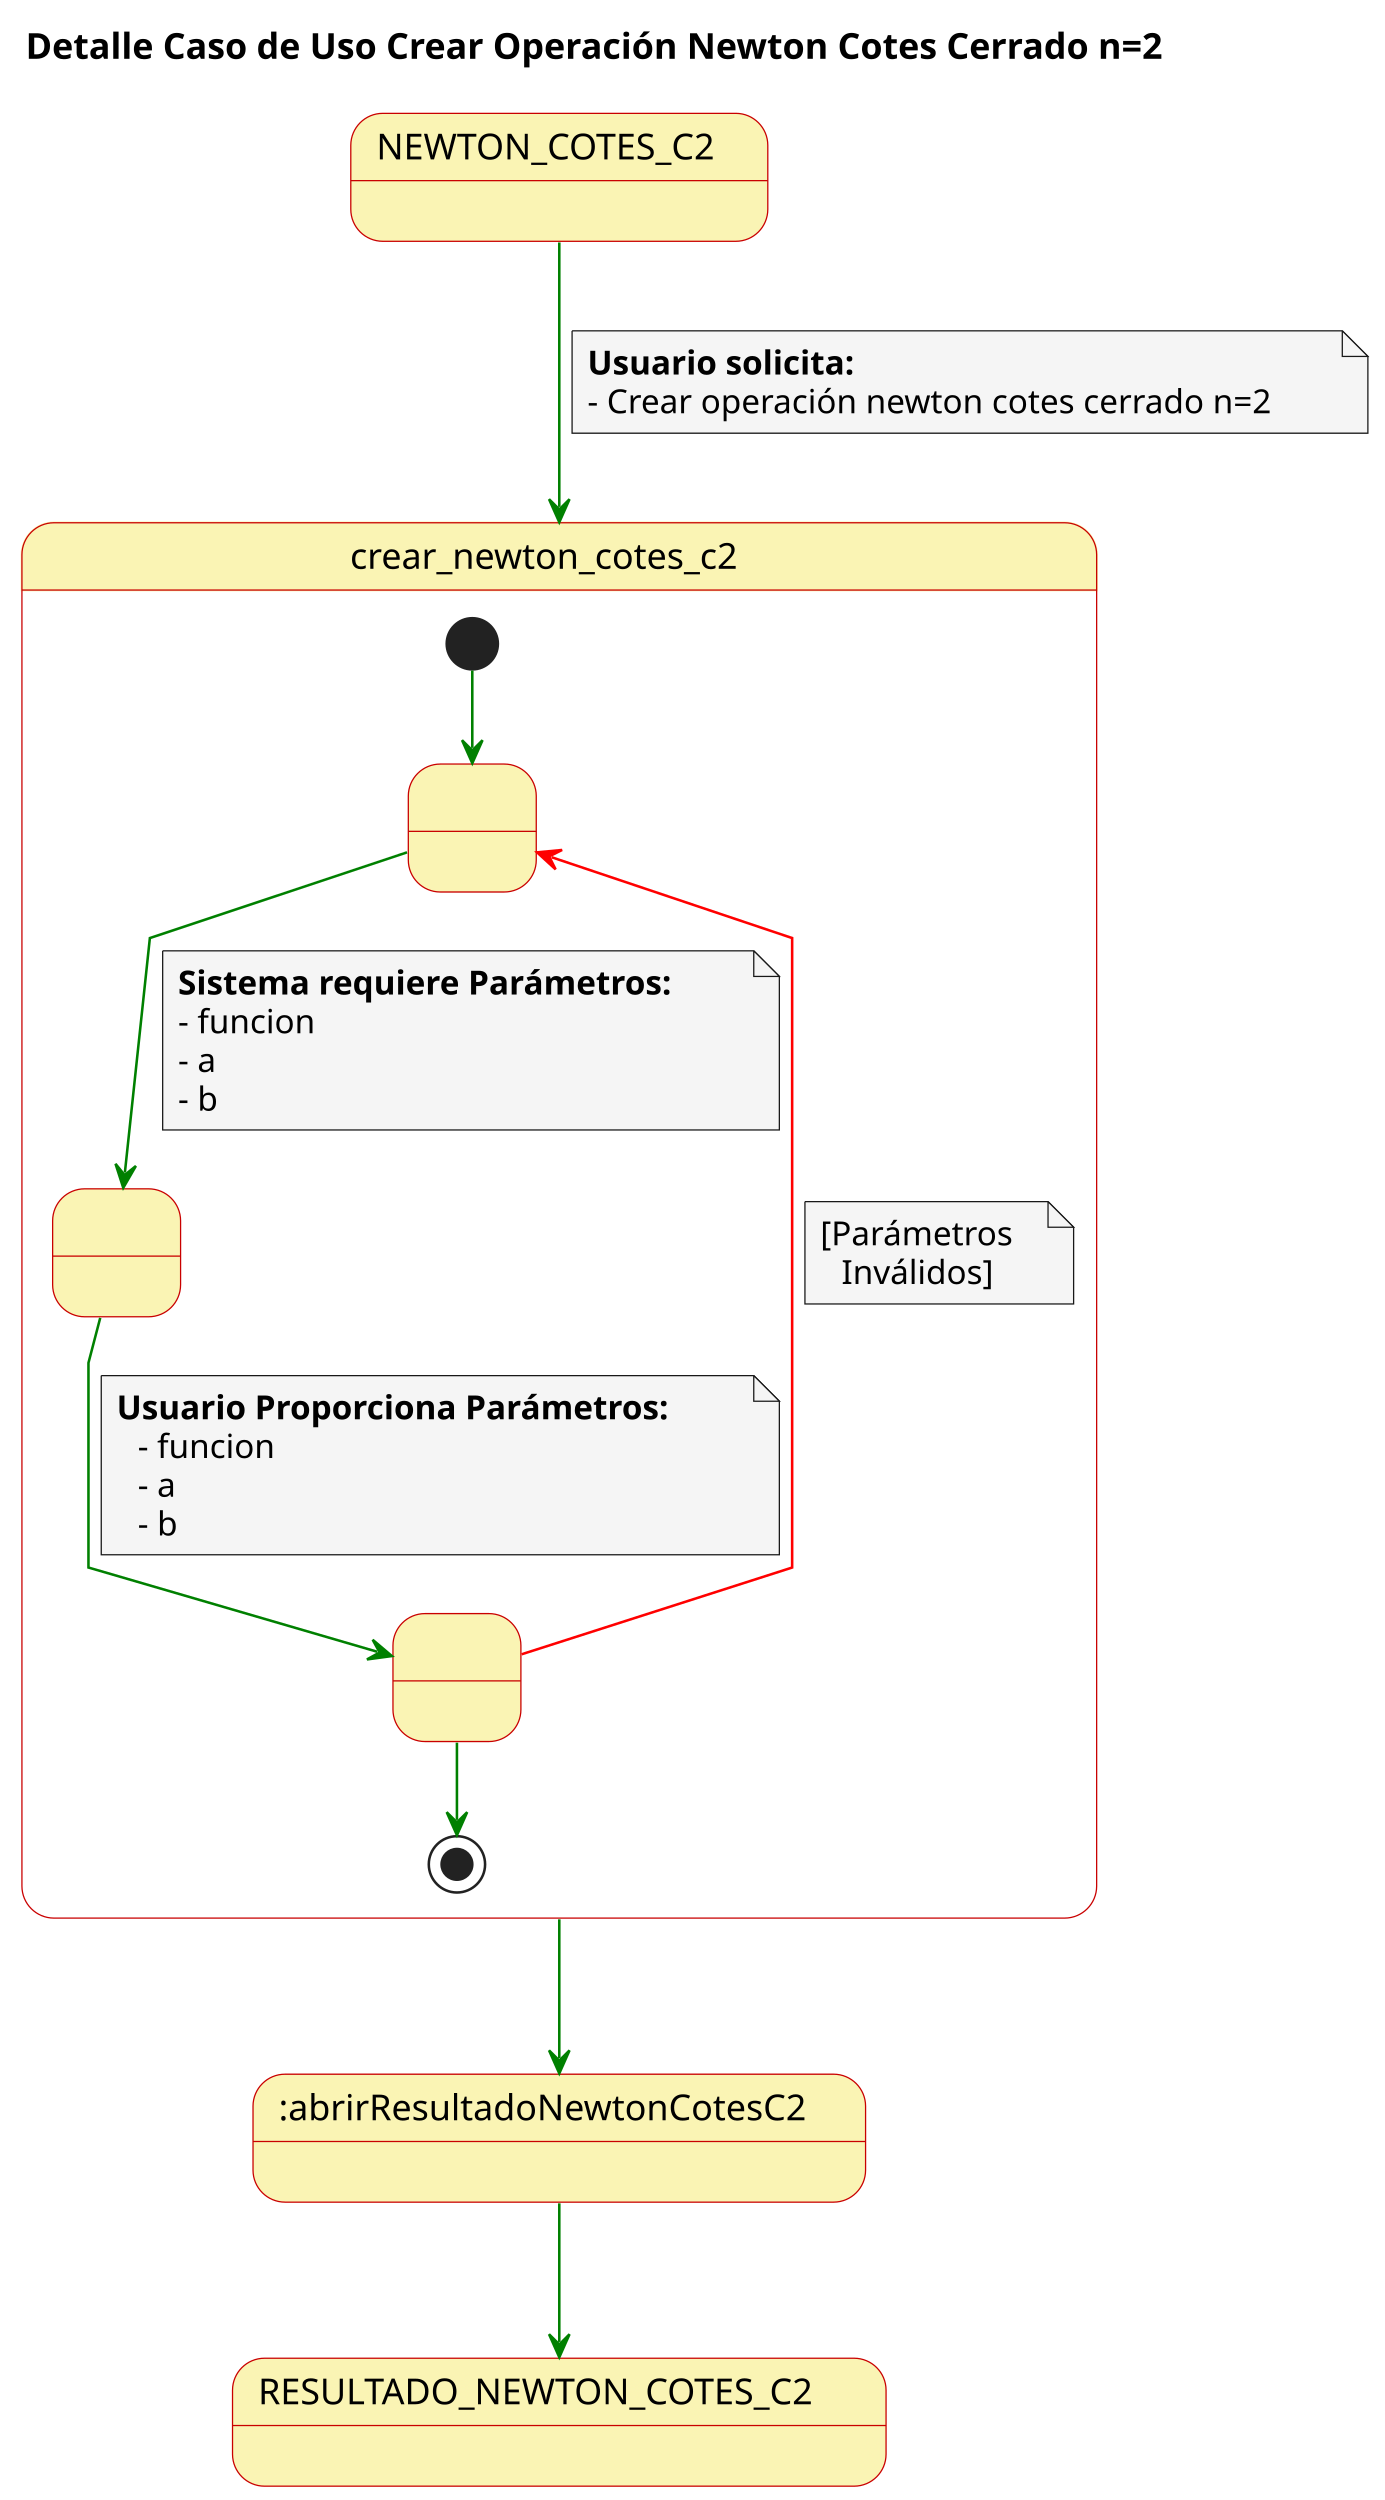
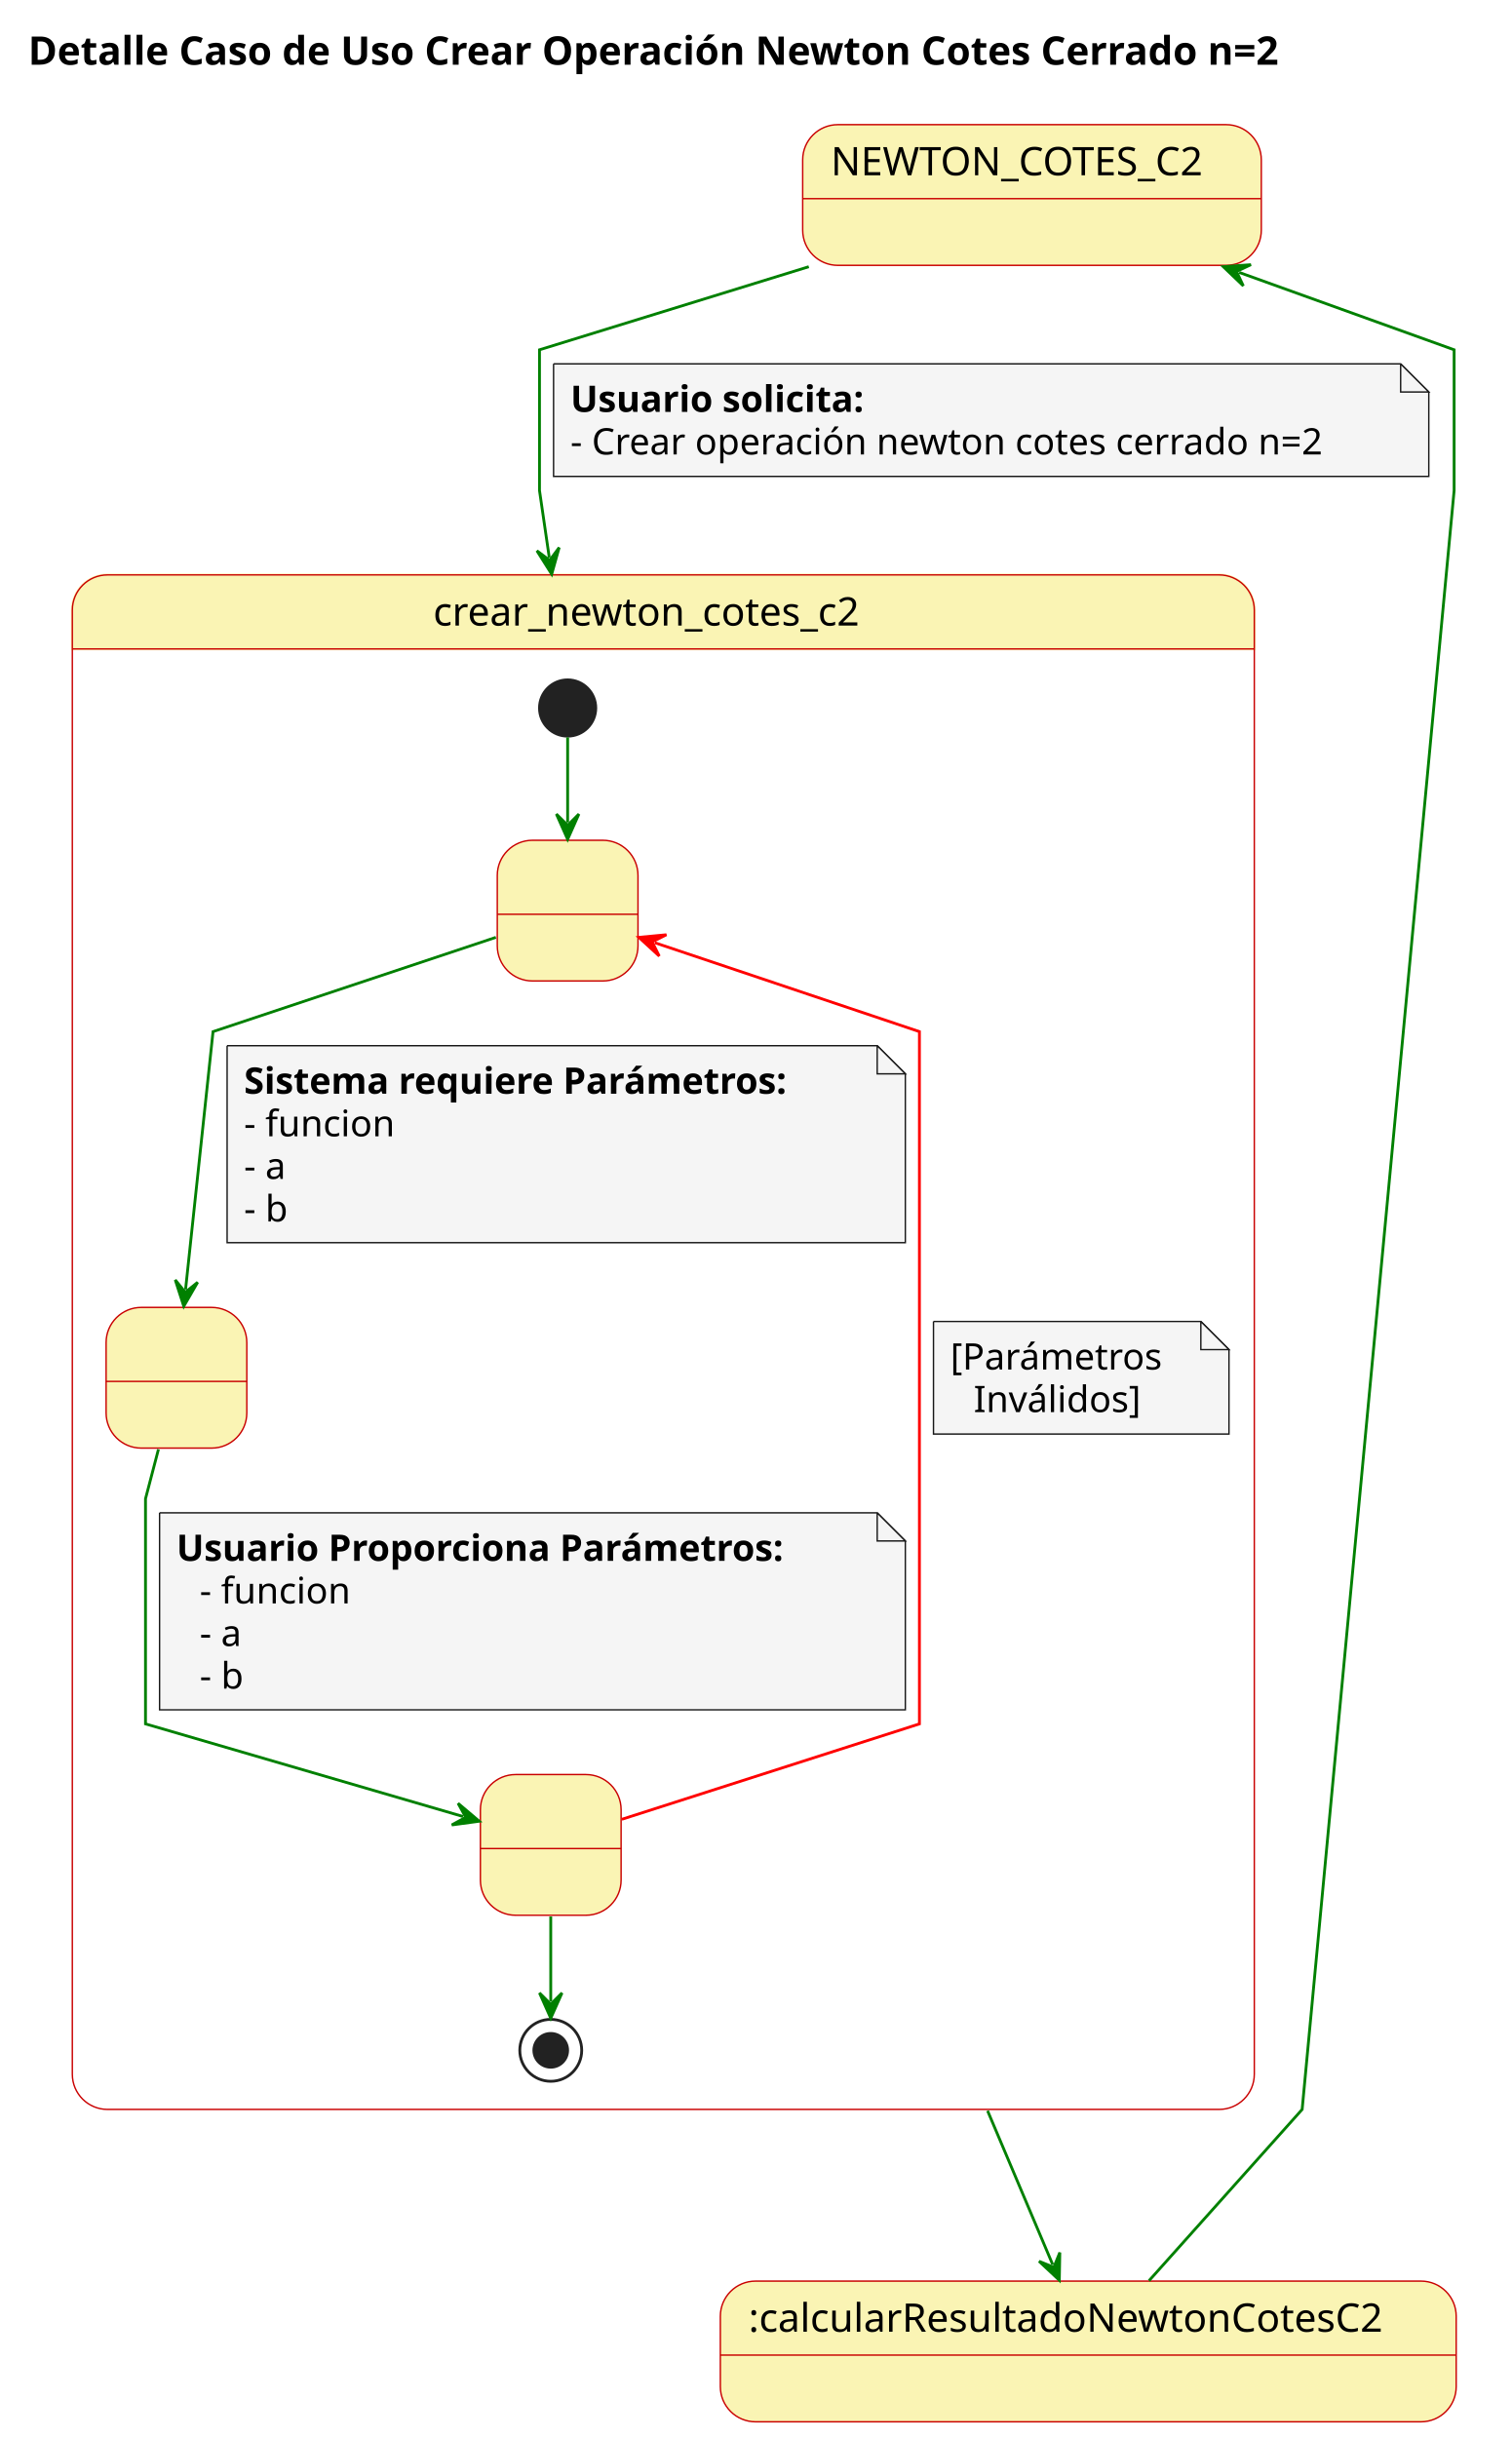
- <svg xmlns="http://www.w3.org/2000/svg" contentStyleType="text/css" data-diagram-type="STATE" height="977px" preserveAspectRatio="none" style="width:541px;height:977px;background:#FFFFFF;" version="1.1" viewBox="0 0 541 977" width="541px" zoomAndPan="magnify">
+ <svg xmlns="http://www.w3.org/2000/svg" contentStyleType="text/css" data-diagram-type="STATE" height="866px" preserveAspectRatio="none" style="width:537px;height:866px;background:#FFFFFF;" version="1.1" viewBox="0 0 537 866" width="537px" zoomAndPan="magnify">
  <defs />
  <g>
-     <g class="title" data-source-line="12">
+     <g class="title" data-source-line="14">
      <text fill="#000000" font-family="sans-serif" font-size="14" font-weight="bold" lengthAdjust="spacing" textLength="509.141" x="10" y="22.995">Detalle Caso de Uso Crear Operación Newton Cotes Cerrado n=2</text>
    </g>
-     <path d="M21.07,204.297 L416.07,204.297 A12.5,12.5 0 0 1 428.57,216.797 L428.57,230.594 L8.57,230.594 L8.57,216.797 A12.5,12.5 0 0 1 21.07,204.297" fill="#FAF4B4" style="stroke:#FAF4B4;stroke-width:1;" />
-     <rect fill="none" height="545.297" rx="12.5" ry="12.5" style="stroke:#C90000;stroke-width:0.5;" width="420" x="8.57" y="204.297" />
-     <line style="stroke:#C90000;stroke-width:0.5;" x1="8.57" x2="428.57" y1="230.594" y2="230.594" />
-     <text fill="#000000" font-family="sans-serif" font-size="14" lengthAdjust="spacing" textLength="163.529" x="136.806" y="222.292">crear_newton_cotes_c2</text>
+     <g id="NEWTON_COTES_C2">
+       <rect fill="#FAF4B4" height="50" rx="12.5" ry="12.5" style="stroke:#C90000;stroke-width:0.5;" width="162.967" x="285.221" y="44.297" />
+       <line style="stroke:#C90000;stroke-width:0.5;" x1="285.221" x2="448.187" y1="70.594" y2="70.594" />
+       <text fill="#000000" font-family="sans-serif" font-size="14" lengthAdjust="spacing" textLength="142.967" x="295.221" y="62.292">NEWTON_COTES_C2</text>
+     </g>
+     <path d="M38.201,204.297 L433.201,204.297 A12.5,12.5 0 0 1 445.701,216.797 L445.701,230.594 L25.701,230.594 L25.701,216.797 A12.5,12.5 0 0 1 38.201,204.297" fill="#FAF4B4" style="stroke:#FAF4B4;stroke-width:1;" />
+     <rect fill="none" height="545.297" rx="12.5" ry="12.5" style="stroke:#C90000;stroke-width:0.5;" width="420" x="25.701" y="204.297" />
+     <line style="stroke:#C90000;stroke-width:0.5;" x1="25.701" x2="445.701" y1="230.594" y2="230.594" />
+     <text fill="#000000" font-family="sans-serif" font-size="14" lengthAdjust="spacing" textLength="163.529" x="153.936" y="222.292">crear_newton_cotes_c2</text>
    <g id="crear_newton_cotes_c2.1">
-       <rect fill="#FAF4B4" height="50" rx="12.5" ry="12.5" style="stroke:#C90000;stroke-width:0.5;" width="50" x="159.57" y="298.594" />
-       <line style="stroke:#C90000;stroke-width:0.5;" x1="159.57" x2="209.57" y1="324.891" y2="324.891" />
-       <text fill="#000000" font-family="sans-serif" font-size="14" lengthAdjust="spacing" textLength="4.45" x="182.345" y="316.589"> </text>
+       <rect fill="#FAF4B4" height="50" rx="12.5" ry="12.5" style="stroke:#C90000;stroke-width:0.5;" width="50" x="176.701" y="298.594" />
+       <line style="stroke:#C90000;stroke-width:0.5;" x1="176.701" x2="226.701" y1="324.891" y2="324.891" />
+       <text fill="#000000" font-family="sans-serif" font-size="14" lengthAdjust="spacing" textLength="4.45" x="199.476" y="316.589"> </text>
    </g>
    <g id="crear_newton_cotes_c2.2">
-       <rect fill="#FAF4B4" height="50" rx="12.5" ry="12.5" style="stroke:#C90000;stroke-width:0.5;" width="50" x="20.57" y="464.594" />
-       <line style="stroke:#C90000;stroke-width:0.5;" x1="20.57" x2="70.57" y1="490.891" y2="490.891" />
-       <text fill="#000000" font-family="sans-serif" font-size="14" lengthAdjust="spacing" textLength="4.45" x="43.345" y="482.589"> </text>
+       <rect fill="#FAF4B4" height="50" rx="12.5" ry="12.5" style="stroke:#C90000;stroke-width:0.5;" width="50" x="37.701" y="464.594" />
+       <line style="stroke:#C90000;stroke-width:0.5;" x1="37.701" x2="87.701" y1="490.891" y2="490.891" />
+       <text fill="#000000" font-family="sans-serif" font-size="14" lengthAdjust="spacing" textLength="4.45" x="60.475" y="482.589"> </text>
    </g>
    <g id="crear_newton_cotes_c2.3">
-       <rect fill="#FAF4B4" height="50" rx="12.5" ry="12.5" style="stroke:#C90000;stroke-width:0.5;" width="50" x="153.57" y="630.594" />
-       <line style="stroke:#C90000;stroke-width:0.5;" x1="153.57" x2="203.57" y1="656.891" y2="656.891" />
-       <text fill="#000000" font-family="sans-serif" font-size="14" lengthAdjust="spacing" textLength="4.45" x="176.345" y="648.589"> </text>
+       <rect fill="#FAF4B4" height="50" rx="12.5" ry="12.5" style="stroke:#C90000;stroke-width:0.5;" width="50" x="170.701" y="630.594" />
+       <line style="stroke:#C90000;stroke-width:0.5;" x1="170.701" x2="220.701" y1="656.891" y2="656.891" />
+       <text fill="#000000" font-family="sans-serif" font-size="14" lengthAdjust="spacing" textLength="4.45" x="193.476" y="648.589"> </text>
    </g>
-     <ellipse cx="184.57" cy="251.594" fill="#222222" rx="10" ry="10" style="stroke:#222222;stroke-width:1;" />
-     <ellipse cx="178.57" cy="728.594" fill="none" rx="11" ry="11" style="stroke:#222222;stroke-width:1;" />
-     <ellipse cx="178.57" cy="728.594" fill="#222222" rx="6" ry="6" style="stroke:#222222;stroke-width:1;" />
-     <g class="link" data-entity-1="*start*crear_newton_cotes_c2" data-entity-2="1" data-source-line="26" data-uid="lnk5" id="link_*start*crear_newton_cotes_c2_1">
-       <path d="M184.57,262.034 C184.57,271.294 184.57,279.784 184.57,292.274" fill="none" id="*start*crear_newton_cotes_c2-to-1" style="stroke:#008000;stroke-width:1;" />
-       <polygon fill="#008000" points="184.57,298.274,188.57,289.274,184.57,293.274,180.57,289.274,184.57,298.274" style="stroke:#008000;stroke-width:1;" />
+     <ellipse cx="201.701" cy="251.594" fill="#222222" rx="10" ry="10" style="stroke:#222222;stroke-width:1;" />
+     <ellipse cx="195.701" cy="728.594" fill="none" rx="11" ry="11" style="stroke:#222222;stroke-width:1;" />
+     <ellipse cx="195.701" cy="728.594" fill="#222222" rx="6" ry="6" style="stroke:#222222;stroke-width:1;" />
+     <g class="link" data-entity-1="*start*crear_newton_cotes_c2" data-entity-2="1" data-source-line="29" data-uid="lnk4" id="link_*start*crear_newton_cotes_c2_1">
+       <path d="M201.701,262.034 C201.701,271.294 201.701,279.784 201.701,292.274" fill="none" id="*start*crear_newton_cotes_c2-to-1" style="stroke:#008000;stroke-width:1;" />
+       <polygon fill="#008000" points="201.701,298.274,205.701,289.274,201.701,293.274,197.701,289.274,201.701,298.274" style="stroke:#008000;stroke-width:1;" />
    </g>
-     <g class="link" data-entity-1="1" data-entity-2="2" data-source-line="27" data-uid="lnk6" id="link_1_2">
-       <path d="M159.07,333.094 C122.25,345.364 58.57,366.594 58.57,366.594 C58.57,366.594 52.596,422.627 48.806,458.228" fill="none" id="1-to-2" style="stroke:#008000;stroke-width:1;" />
-       <polygon fill="#008000" points="48.17,464.194,53.101,455.668,48.7,459.222,45.146,454.821,48.17,464.194" style="stroke:#008000;stroke-width:1;" />
-       <path d="M63.57,371.594 L63.57,441.594 L304.57,441.594 L304.57,381.594 L294.57,371.594 L63.57,371.594" fill="#F5F5F5" style="stroke:#181818;stroke-width:0.5;" />
-       <path d="M294.57,371.594 L294.57,381.594 L304.57,381.594 L294.57,371.594" fill="#F5F5F5" style="stroke:#181818;stroke-width:0.5;" />
-       <text fill="#000000" font-family="sans-serif" font-size="13" font-weight="bold" lengthAdjust="spacing" textLength="220.587" x="69.57" y="388.661">Sistema requiere Parámetros:</text>
-       <text fill="#000000" font-family="sans-serif" font-size="13" lengthAdjust="spacing" textLength="56.831" x="69.57" y="403.793">- funcion</text>
-       <text fill="#000000" font-family="sans-serif" font-size="13" lengthAdjust="spacing" textLength="16.79" x="69.57" y="418.926">- a</text>
-       <text fill="#000000" font-family="sans-serif" font-size="13" lengthAdjust="spacing" textLength="17.075" x="69.57" y="434.059">- b</text>
+     <g class="link" data-entity-1="1" data-entity-2="2" data-source-line="30" data-uid="lnk5" id="link_1_2">
+       <path d="M176.201,333.094 C139.381,345.364 75.701,366.594 75.701,366.594 C75.701,366.594 69.726,422.627 65.936,458.228" fill="none" id="1-to-2" style="stroke:#008000;stroke-width:1;" />
+       <polygon fill="#008000" points="65.301,464.194,70.231,455.668,65.83,459.222,62.276,454.821,65.301,464.194" style="stroke:#008000;stroke-width:1;" />
+       <path d="M80.701,371.594 L80.701,441.594 L321.701,441.594 L321.701,381.594 L311.701,371.594 L80.701,371.594" fill="#F5F5F5" style="stroke:#181818;stroke-width:0.5;" />
+       <path d="M311.701,371.594 L311.701,381.594 L321.701,381.594 L311.701,371.594" fill="#F5F5F5" style="stroke:#181818;stroke-width:0.5;" />
+       <text fill="#000000" font-family="sans-serif" font-size="13" font-weight="bold" lengthAdjust="spacing" textLength="220.587" x="86.701" y="388.661">Sistema requiere Parámetros:</text>
+       <text fill="#000000" font-family="sans-serif" font-size="13" lengthAdjust="spacing" textLength="56.831" x="86.701" y="403.793">- funcion</text>
+       <text fill="#000000" font-family="sans-serif" font-size="13" lengthAdjust="spacing" textLength="16.79" x="86.701" y="418.926">- a</text>
+       <text fill="#000000" font-family="sans-serif" font-size="13" lengthAdjust="spacing" textLength="17.075" x="86.701" y="434.059">- b</text>
    </g>
-     <g class="link" data-entity-1="2" data-entity-2="3" data-source-line="34" data-uid="lnk7" id="link_2_3">
-       <path d="M39.17,515.024 C36.75,524.264 34.57,532.594 34.57,532.594 C34.57,532.594 34.57,612.594 34.57,612.594 C34.57,612.594 106.06,633.443 147.4,645.503" fill="none" id="2-to-3" style="stroke:#008000;stroke-width:1;" />
-       <polygon fill="#008000" points="153.16,647.184,145.641,640.823,148.36,645.784,143.4,648.503,153.16,647.184" style="stroke:#008000;stroke-width:1;" />
-       <path d="M39.57,537.594 L39.57,607.594 L304.57,607.594 L304.57,547.594 L294.57,537.594 L39.57,537.594" fill="#F5F5F5" style="stroke:#181818;stroke-width:0.5;" />
-       <path d="M294.57,537.594 L294.57,547.594 L304.57,547.594 L294.57,537.594" fill="#F5F5F5" style="stroke:#181818;stroke-width:0.5;" />
-       <text fill="#000000" font-family="sans-serif" font-size="13" font-weight="bold" lengthAdjust="spacing" textLength="244.15" x="45.57" y="554.661">Usuario Proporciona Parámetros:</text>
-       <text fill="#000000" font-family="sans-serif" font-size="13" lengthAdjust="spacing" textLength="56.831" x="53.835" y="569.793">- funcion</text>
-       <text fill="#000000" font-family="sans-serif" font-size="13" lengthAdjust="spacing" textLength="16.79" x="53.835" y="584.926">- a</text>
-       <text fill="#000000" font-family="sans-serif" font-size="13" lengthAdjust="spacing" textLength="17.075" x="53.835" y="600.059">- b</text>
+     <g class="link" data-entity-1="2" data-entity-2="3" data-source-line="37" data-uid="lnk6" id="link_2_3">
+       <path d="M56.301,515.024 C53.881,524.264 51.701,532.594 51.701,532.594 C51.701,532.594 51.701,612.594 51.701,612.594 C51.701,612.594 123.191,633.443 164.531,645.503" fill="none" id="2-to-3" style="stroke:#008000;stroke-width:1;" />
+       <polygon fill="#008000" points="170.291,647.184,162.771,640.823,165.491,645.784,160.53,648.503,170.291,647.184" style="stroke:#008000;stroke-width:1;" />
+       <path d="M56.701,537.594 L56.701,607.594 L321.701,607.594 L321.701,547.594 L311.701,537.594 L56.701,537.594" fill="#F5F5F5" style="stroke:#181818;stroke-width:0.5;" />
+       <path d="M311.701,537.594 L311.701,547.594 L321.701,547.594 L311.701,537.594" fill="#F5F5F5" style="stroke:#181818;stroke-width:0.5;" />
+       <text fill="#000000" font-family="sans-serif" font-size="13" font-weight="bold" lengthAdjust="spacing" textLength="244.15" x="62.701" y="554.661">Usuario Proporciona Parámetros:</text>
+       <text fill="#000000" font-family="sans-serif" font-size="13" lengthAdjust="spacing" textLength="56.831" x="70.965" y="569.793">- funcion</text>
+       <text fill="#000000" font-family="sans-serif" font-size="13" lengthAdjust="spacing" textLength="16.79" x="70.965" y="584.926">- a</text>
+       <text fill="#000000" font-family="sans-serif" font-size="13" lengthAdjust="spacing" textLength="17.075" x="70.965" y="600.059">- b</text>
    </g>
-     <g class="link" data-entity-1="3" data-entity-2="1" data-source-line="41" data-uid="lnk8" id="link_3_1">
-       <path d="M203.83,646.494 C241.9,634.294 309.57,612.594 309.57,612.594 C309.57,612.594 309.57,366.594 309.57,366.594 C309.57,366.594 252.078,347.275 215.558,335.005" fill="none" id="3-to-1" style="stroke:#FF0000;stroke-width:1;" />
-       <polygon fill="#FF0000" points="209.87,333.094,217.128,339.752,214.61,334.686,219.676,332.168,209.87,333.094" style="stroke:#FF0000;stroke-width:1;" />
-       <path d="M314.57,469.594 L314.57,509.594 L419.57,509.594 L419.57,479.594 L409.57,469.594 L314.57,469.594" fill="#F5F5F5" style="stroke:#181818;stroke-width:0.5;" />
-       <path d="M409.57,469.594 L409.57,479.594 L419.57,479.594 L409.57,469.594" fill="#F5F5F5" style="stroke:#181818;stroke-width:0.5;" />
-       <text fill="#000000" font-family="sans-serif" font-size="13" lengthAdjust="spacing" textLength="80.019" x="320.57" y="486.661">[Parámetros</text>
-       <text fill="#000000" font-family="sans-serif" font-size="13" lengthAdjust="spacing" textLength="63.007" x="328.835" y="501.793">Inválidos]</text>
+     <g class="link" data-entity-1="3" data-entity-2="1" data-source-line="44" data-uid="lnk7" id="link_3_1">
+       <path d="M220.961,646.494 C259.031,634.294 326.701,612.594 326.701,612.594 C326.701,612.594 326.701,366.594 326.701,366.594 C326.701,366.594 269.208,347.275 232.688,335.005" fill="none" id="3-to-1" style="stroke:#FF0000;stroke-width:1;" />
+       <polygon fill="#FF0000" points="227.001,333.094,234.258,339.752,231.74,334.686,236.806,332.168,227.001,333.094" style="stroke:#FF0000;stroke-width:1;" />
+       <path d="M331.701,469.594 L331.701,509.594 L436.701,509.594 L436.701,479.594 L426.701,469.594 L331.701,469.594" fill="#F5F5F5" style="stroke:#181818;stroke-width:0.5;" />
+       <path d="M426.701,469.594 L426.701,479.594 L436.701,479.594 L426.701,469.594" fill="#F5F5F5" style="stroke:#181818;stroke-width:0.5;" />
+       <text fill="#000000" font-family="sans-serif" font-size="13" lengthAdjust="spacing" textLength="80.019" x="337.701" y="486.661">[Parámetros</text>
+       <text fill="#000000" font-family="sans-serif" font-size="13" lengthAdjust="spacing" textLength="63.007" x="345.965" y="501.793">Inválidos]</text>
    </g>
-     <g class="link" data-entity-1="3" data-entity-2="*end*crear_newton_cotes_c2" data-source-line="46" data-uid="lnk10" id="link_3_*end*crear_newton_cotes_c2">
-       <path d="M178.57,681.024 C178.57,693.384 178.57,701.724 178.57,711.194" fill="none" id="3-to-*end*crear_newton_cotes_c2" style="stroke:#008000;stroke-width:1;" />
-       <polygon fill="#008000" points="178.57,717.194,182.57,708.194,178.57,712.194,174.57,708.194,178.57,717.194" style="stroke:#008000;stroke-width:1;" />
+     <g class="link" data-entity-1="3" data-entity-2="*end*crear_newton_cotes_c2" data-source-line="49" data-uid="lnk9" id="link_3_*end*crear_newton_cotes_c2">
+       <path d="M195.701,681.024 C195.701,693.384 195.701,701.724 195.701,711.194" fill="none" id="3-to-*end*crear_newton_cotes_c2" style="stroke:#008000;stroke-width:1;" />
+       <polygon fill="#008000" points="195.701,717.194,199.701,708.194,195.701,712.194,191.701,708.194,195.701,717.194" style="stroke:#008000;stroke-width:1;" />
    </g>
-     <g id="NEWTON_COTES_C2">
-       <rect fill="#FAF4B4" height="50" rx="12.5" ry="12.5" style="stroke:#C90000;stroke-width:0.5;" width="162.967" x="137.09" y="44.297" />
-       <line style="stroke:#C90000;stroke-width:0.5;" x1="137.09" x2="300.057" y1="70.594" y2="70.594" />
-       <text fill="#000000" font-family="sans-serif" font-size="14" lengthAdjust="spacing" textLength="142.967" x="147.09" y="62.292">NEWTON_COTES_C2</text>
+     <g id=":calcularResultadoNewtonCotesC2">
+       <rect fill="#FAF4B4" height="50" rx="12.5" ry="12.5" style="stroke:#C90000;stroke-width:0.5;" width="261.479" x="255.961" y="810.597" />
+       <line style="stroke:#C90000;stroke-width:0.5;" x1="255.961" x2="517.44" y1="836.894" y2="836.894" />
+       <text fill="#000000" font-family="sans-serif" font-size="14" lengthAdjust="spacing" textLength="241.48" x="265.961" y="828.592">:calcularResultadoNewtonCotesC2</text>
    </g>
-     <g id=":abrirResultadoNewtonCotesC2">
-       <rect fill="#FAF4B4" height="50" rx="12.5" ry="12.5" style="stroke:#C90000;stroke-width:0.5;" width="239.386" x="98.88" y="810.597" />
-       <line style="stroke:#C90000;stroke-width:0.5;" x1="98.88" x2="338.266" y1="836.894" y2="836.894" />
-       <text fill="#000000" font-family="sans-serif" font-size="14" lengthAdjust="spacing" textLength="219.386" x="108.88" y="828.592">:abrirResultadoNewtonCotesC2</text>
+     <g class="link" data-entity-1="NEWTON_COTES_C2" data-entity-2="crear_newton_cotes_c2" data-source-line="18" data-uid="lnk2" id="link_NEWTON_COTES_C2_crear_newton_cotes_c2">
+       <path d="M287.391,94.777 C241.091,109.057 191.701,124.297 191.701,124.297 C191.701,124.297 191.701,174.297 191.701,174.297 C191.701,174.297 192.494,179.76 195.173,198.11" fill="none" id="NEWTON_COTES_C2-to-crear_newton_cotes_c2" style="stroke:#008000;stroke-width:1;" />
+       <polygon fill="#008000" points="196.041,204.047,198.698,194.563,195.318,199.099,190.782,195.719,196.041,204.047" style="stroke:#008000;stroke-width:1;" />
+       <path d="M196.701,129.297 L196.701,169.297 L507.701,169.297 L507.701,139.297 L497.701,129.297 L196.701,129.297" fill="#F5F5F5" style="stroke:#181818;stroke-width:0.5;" />
+       <path d="M497.701,129.297 L497.701,139.297 L507.701,139.297 L497.701,129.297" fill="#F5F5F5" style="stroke:#181818;stroke-width:0.5;" />
+       <text fill="#000000" font-family="sans-serif" font-size="13" font-weight="bold" lengthAdjust="spacing" textLength="118.574" x="202.701" y="146.364">Usuario solicita:</text>
+       <text fill="#000000" font-family="sans-serif" font-size="13" lengthAdjust="spacing" textLength="290.221" x="202.701" y="161.497">- Crear operación newton cotes cerrado n=2</text>
    </g>
-     <g id="RESULTADO_NEWTON_COTES_C2">
-       <rect fill="#FAF4B4" height="50" rx="12.5" ry="12.5" style="stroke:#C90000;stroke-width:0.5;" width="255.402" x="90.87" y="921.597" />
-       <line style="stroke:#C90000;stroke-width:0.5;" x1="90.87" x2="346.273" y1="947.894" y2="947.894" />
-       <text fill="#000000" font-family="sans-serif" font-size="14" lengthAdjust="spacing" textLength="235.402" x="100.87" y="939.592">RESULTADO_NEWTON_COTES_C2</text>
+     <g class="link" data-entity-1="crear_newton_cotes_c2" data-entity-2=":calcularResultadoNewtonCotesC2" data-source-line="53" data-uid="lnk11" id="link_crear_newton_cotes_c2_:calcularResultadoNewtonCotesC2">
+       <path d="M350.921,750.077 C361.171,774.297 367.721,789.762 374.072,804.762" fill="none" id="crear_newton_cotes_c2-to-:calcularResultadoNewtonCotesC2" style="stroke:#008000;stroke-width:1;" />
+       <polygon fill="#008000" points="376.411,810.287,376.586,800.44,374.461,805.683,369.219,803.558,376.411,810.287" style="stroke:#008000;stroke-width:1;" />
    </g>
-     <g class="link" data-entity-1="NEWTON_COTES_C2" data-entity-2="crear_newton_cotes_c2" data-source-line="15" data-uid="lnk3" id="link_NEWTON_COTES_C2_crear_newton_cotes_c2">
-       <path d="M218.57,94.757 C218.57,118.997 218.57,152.957 218.57,198.087" fill="none" id="NEWTON_COTES_C2-to-crear_newton_cotes_c2" style="stroke:#008000;stroke-width:1;" />
-       <polygon fill="#008000" points="218.57,204.087,222.57,195.087,218.57,199.087,214.57,195.087,218.57,204.087" style="stroke:#008000;stroke-width:1;" />
-       <path d="M223.57,129.297 L223.57,169.297 L534.57,169.297 L534.57,139.297 L524.57,129.297 L223.57,129.297" fill="#F5F5F5" style="stroke:#181818;stroke-width:0.5;" />
-       <path d="M524.57,129.297 L524.57,139.297 L534.57,139.297 L524.57,129.297" fill="#F5F5F5" style="stroke:#181818;stroke-width:0.5;" />
-       <text fill="#000000" font-family="sans-serif" font-size="13" font-weight="bold" lengthAdjust="spacing" textLength="118.574" x="229.57" y="146.364">Usuario solicita:</text>
-       <text fill="#000000" font-family="sans-serif" font-size="13" lengthAdjust="spacing" textLength="290.221" x="229.57" y="161.497">- Crear operación newton cotes cerrado n=2</text>
-     </g>
-     <g class="link" data-entity-1="crear_newton_cotes_c2" data-entity-2=":abrirResultadoNewtonCotesC2" data-source-line="50" data-uid="lnk12" id="link_crear_newton_cotes_c2_:abrirResultadoNewtonCotesC2">
-       <path d="M218.57,750.077 C218.57,774.297 218.57,789.287 218.57,804.287" fill="none" id="crear_newton_cotes_c2-to-:abrirResultadoNewtonCotesC2" style="stroke:#008000;stroke-width:1;" />
-       <polygon fill="#008000" points="218.57,810.287,222.57,801.287,218.57,805.287,214.57,801.287,218.57,810.287" style="stroke:#008000;stroke-width:1;" />
-     </g>
-     <g class="link" data-entity-1=":abrirResultadoNewtonCotesC2" data-entity-2="RESULTADO_NEWTON_COTES_C2" data-source-line="52" data-uid="lnk14" id="link_:abrirResultadoNewtonCotesC2_RESULTADO_NEWTON_COTES_C2">
-       <path d="M218.57,861.057 C218.57,879.007 218.57,897.287 218.57,915.217" fill="none" id=":abrirResultadoNewtonCotesC2-to-RESULTADO_NEWTON_COTES_C2" style="stroke:#008000;stroke-width:1;" />
-       <polygon fill="#008000" points="218.57,921.217,222.57,912.217,218.57,916.217,214.57,912.217,218.57,921.217" style="stroke:#008000;stroke-width:1;" />
+     <g class="link" data-entity-1=":calcularResultadoNewtonCotesC2" data-entity-2="NEWTON_COTES_C2" data-source-line="55" data-uid="lnk12" id="link_:calcularResultadoNewtonCotesC2_NEWTON_COTES_C2">
+       <path d="M408.281,810.467 C430.741,785.337 462.701,749.597 462.701,749.597 C462.701,749.597 516.701,174.297 516.701,174.297 C516.701,174.297 516.701,124.297 516.701,124.297 C516.701,124.297 480.016,111.088 440.326,96.808" fill="none" id=":calcularResultadoNewtonCotesC2-to-NEWTON_COTES_C2" style="stroke:#008000;stroke-width:1;" />
+       <polygon fill="#008000" points="434.681,94.777,441.795,101.588,439.385,96.47,444.503,94.06,434.681,94.777" style="stroke:#008000;stroke-width:1;" />
    </g>
  </g>
</svg>
